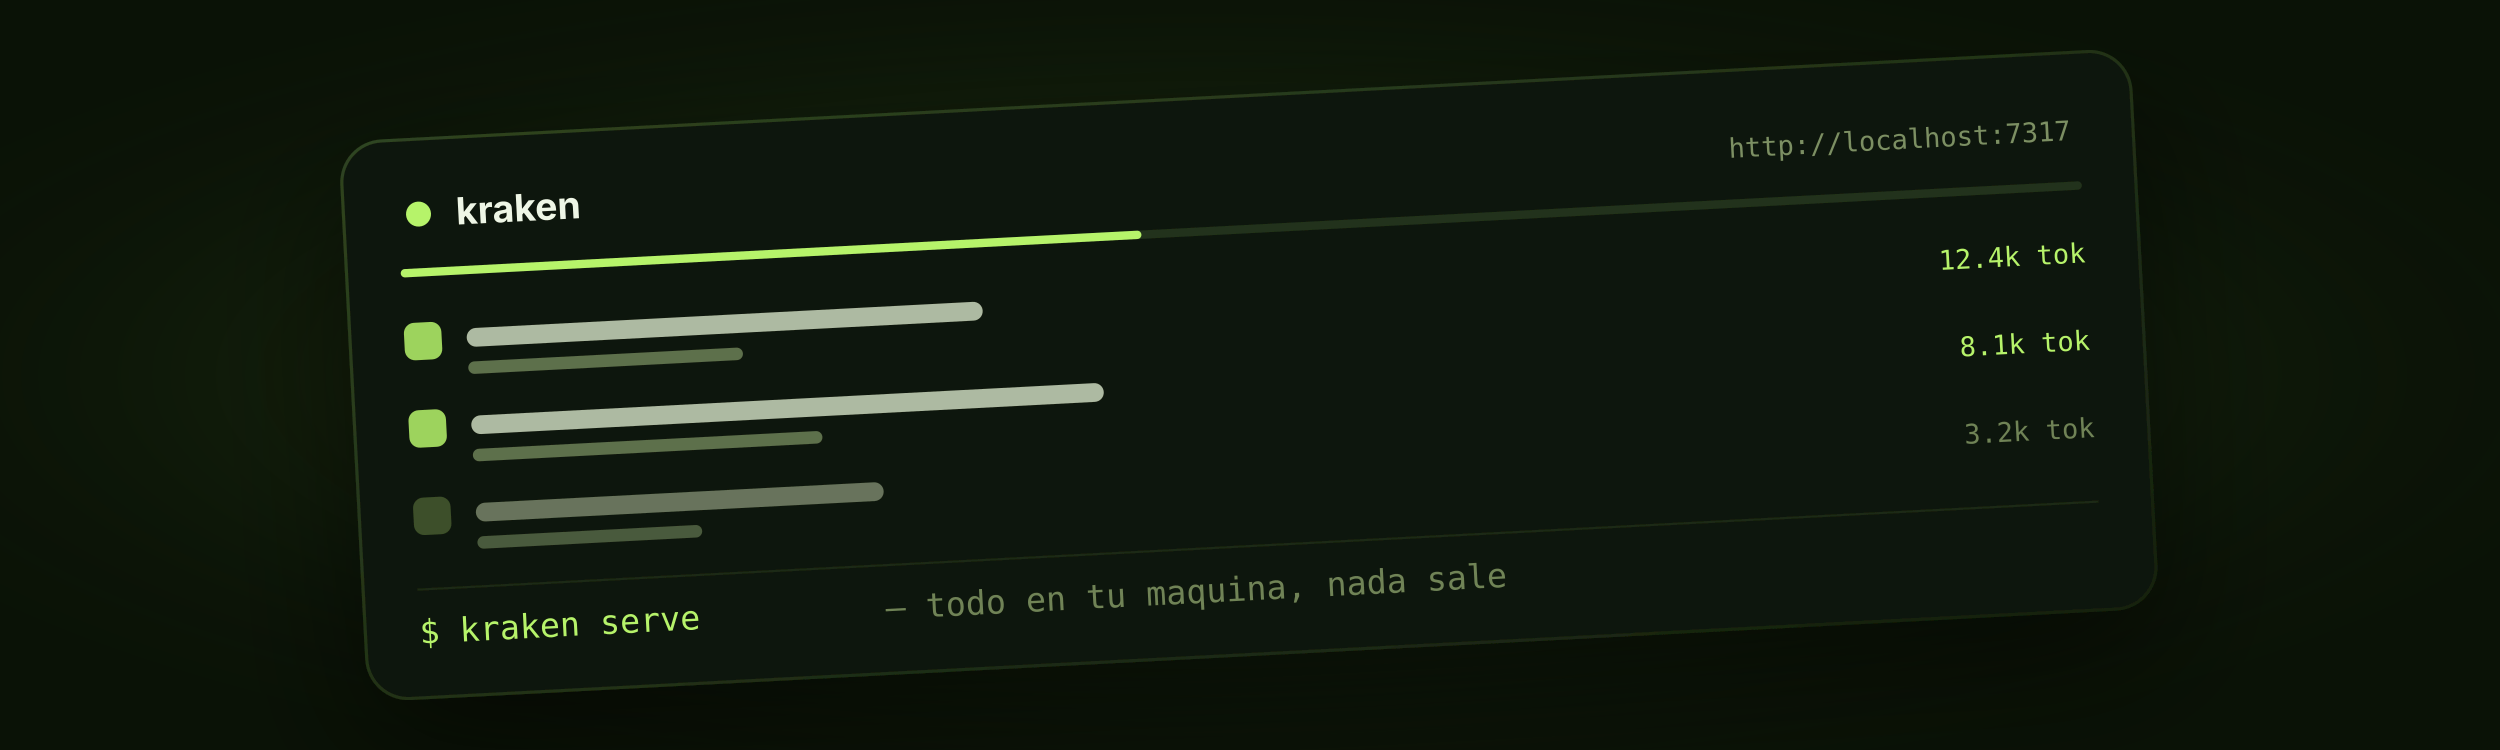
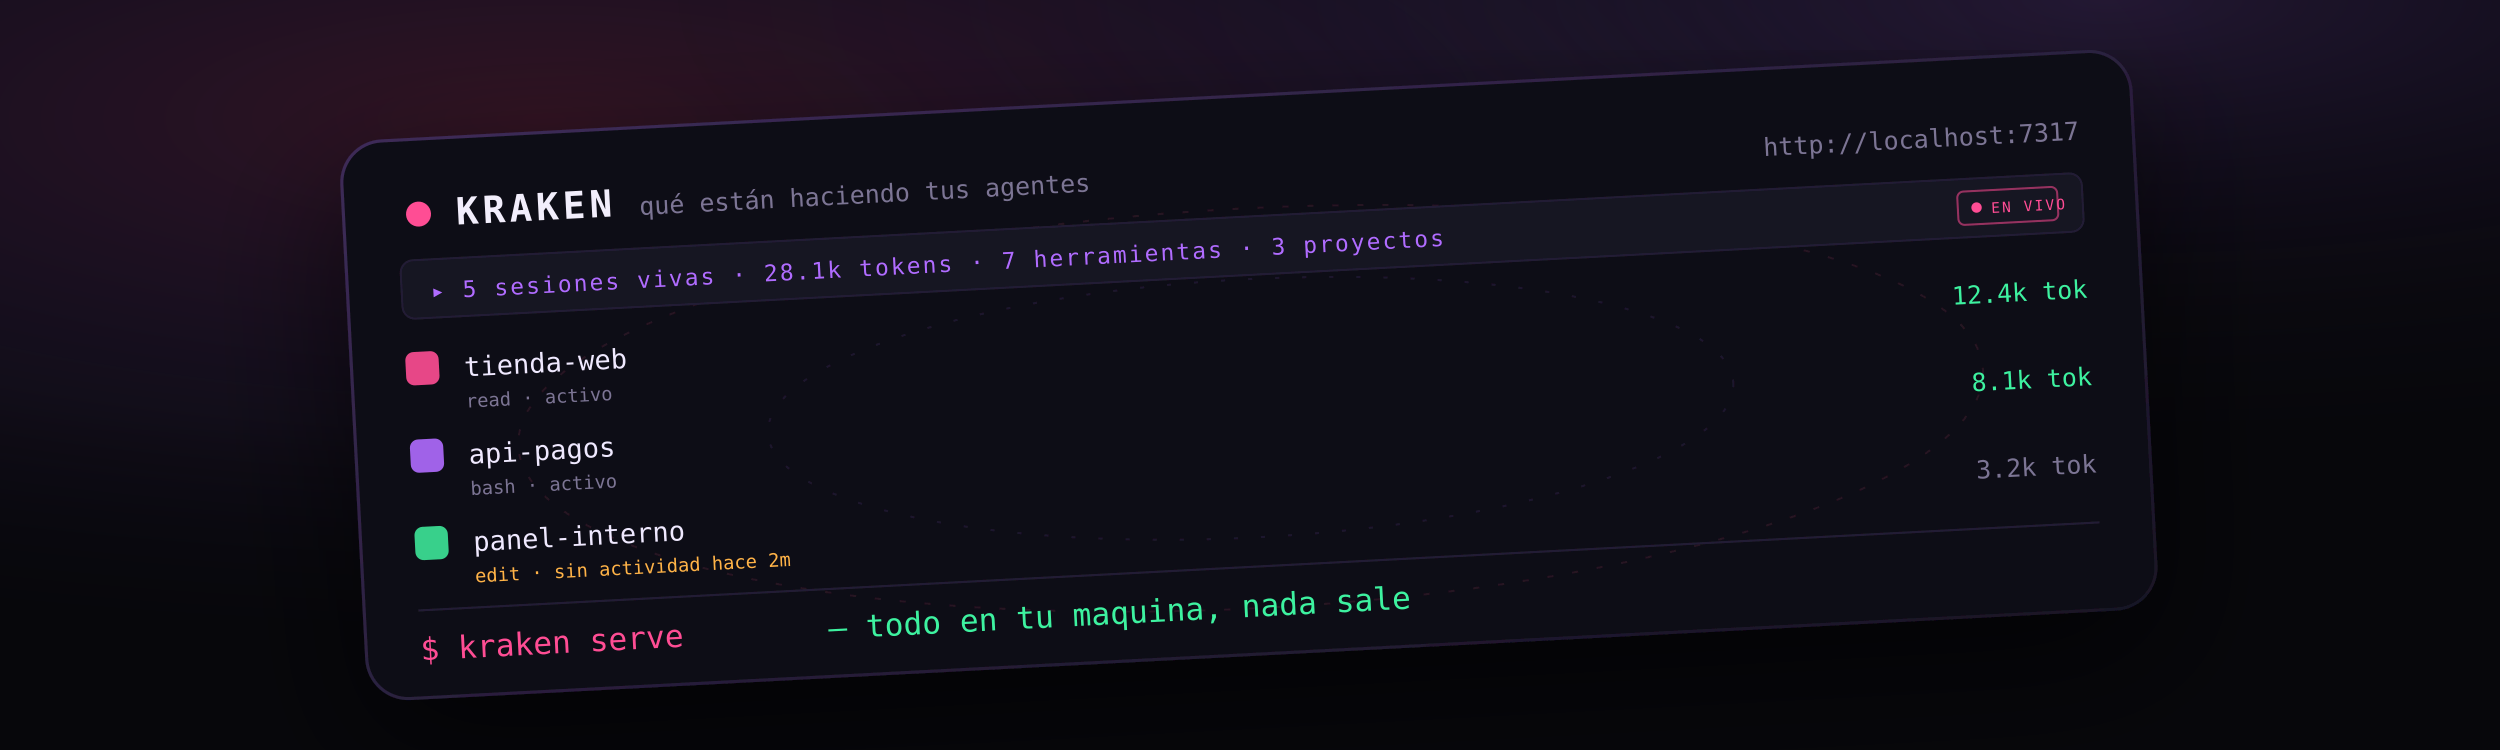
<svg xmlns="http://www.w3.org/2000/svg" viewBox="0 0 1200 360" width="1200" height="360" role="img" aria-label="Kraken: el panel en vivo de tus agentes de codigo">
  <defs>
-     <radialGradient id="halo" cx="48%" cy="50%" r="60%">
-       <stop offset="0%" stop-color="#b6f36b" stop-opacity="0.26" />
-       <stop offset="46%" stop-color="#7cb342" stop-opacity="0.12" />
-       <stop offset="100%" stop-color="#0a1206" stop-opacity="0" />
+     <radialGradient id="halo" cx="22%" cy="16%" r="72%">
+       <stop offset="0%" stop-color="#ff4d94" stop-opacity="0.17" />
+       <stop offset="58%" stop-color="#b06cff" stop-opacity="0.06" />
+       <stop offset="100%" stop-color="#07070b" stop-opacity="0" />
+     </radialGradient>
+     <radialGradient id="halo2" cx="84%" cy="0%" r="62%">
+       <stop offset="0%" stop-color="#b06cff" stop-opacity="0.16" />
+       <stop offset="100%" stop-color="#07070b" stop-opacity="0" />
    </radialGradient>
    <linearGradient id="borde" x1="0" y1="0" x2="1" y2="1">
-       <stop offset="0%" stop-color="#2f4420" />
-       <stop offset="100%" stop-color="#16210f" />
+       <stop offset="0%" stop-color="#3d2b58" />
+       <stop offset="100%" stop-color="#191525" />
    </linearGradient>
    <filter id="sombra" x="-20%" y="-20%" width="140%" height="140%">
-       <feDropShadow dx="0" dy="24" stdDeviation="32" flood-color="#000000" flood-opacity="0.55" />
+       <feDropShadow dx="0" dy="24" stdDeviation="32" flood-color="#000000" flood-opacity="0.6" />
    </filter>
  </defs>
-   <rect width="1200" height="360" fill="#0a1206" />
+   <rect width="1200" height="360" fill="#07070b" />
  <rect width="1200" height="360" fill="url(#halo)" />
+   <rect width="1200" height="360" fill="url(#halo2)" />
  <g transform="rotate(-3 600 190)" filter="url(#sombra)">
-     <rect x="170" y="46" width="860" height="268" rx="20" fill="#10180c" stroke="url(#borde)" stroke-width="1.5" />
-     <circle cx="206" cy="82" r="6" fill="#b6f36b" />
-     <text x="224" y="88" font-family="ui-sans-serif, system-ui, -apple-system, Segoe UI, sans-serif" font-size="18" font-weight="700" fill="#eef6e6">kraken</text>
-     <text x="1000" y="88" text-anchor="end" font-family="ui-monospace, SFMono-Regular, Menlo, Consolas, monospace" font-size="13" fill="#7b8f63">http://localhost:7317</text>
-     <rect x="196" y="108" width="808" height="4" rx="2" fill="#22331a" />
-     <rect x="196" y="108" width="356" height="4" rx="2" fill="#b6f36b" />
-     <rect x="196" y="134" width="18" height="18" rx="5" fill="#b6f36b" opacity="0.85" />
-     <rect x="226" y="138" width="248" height="9" rx="4.5" fill="#c9d6bc" opacity="0.85" />
-     <rect x="226" y="154" width="132" height="6" rx="3" fill="#5d6f4c" />
-     <text x="1004" y="147" text-anchor="end" font-family="ui-monospace, SFMono-Regular, Menlo, Consolas, monospace" font-size="13" fill="#b6f36b">12.4k tok</text>
-     <rect x="196" y="176" width="18" height="18" rx="5" fill="#b6f36b" opacity="0.85" />
-     <rect x="226" y="180" width="304" height="9" rx="4.5" fill="#c9d6bc" opacity="0.85" />
-     <rect x="226" y="196" width="168" height="6" rx="3" fill="#5d6f4c" />
-     <text x="1004" y="189" text-anchor="end" font-family="ui-monospace, SFMono-Regular, Menlo, Consolas, monospace" font-size="13" fill="#b6f36b">8.1k tok</text>
-     <rect x="196" y="218" width="18" height="18" rx="5" fill="#3c5029" />
-     <rect x="226" y="222" width="196" height="9" rx="4.5" fill="#8b9a7c" opacity="0.7" />
-     <rect x="226" y="238" width="108" height="6" rx="3" fill="#4a5a3d" />
-     <text x="1004" y="231" text-anchor="end" font-family="ui-monospace, SFMono-Regular, Menlo, Consolas, monospace" font-size="13" fill="#6f8357">3.2k tok</text>
-     <line x1="196" y1="262" x2="1004" y2="262" stroke="#1d2a13" stroke-width="1" />
-     <text x="196" y="288" font-family="ui-monospace, SFMono-Regular, Menlo, Consolas, monospace" font-size="16" fill="#b6f36b">$ kraken serve</text>
-     <text x="420" y="288" font-family="ui-monospace, SFMono-Regular, Menlo, Consolas, monospace" font-size="16" fill="#6f8357">— todo en tu maquina, nada sale</text>
+     <rect x="170" y="46" width="860" height="268" rx="20" fill="#0e0d16" stroke="url(#borde)" stroke-width="1.5" />
+     <ellipse cx="600" cy="196" rx="352" ry="96" fill="none" stroke="#ff4d94" stroke-opacity="0.10" stroke-width="1" stroke-dasharray="3 9" />
+     <ellipse cx="600" cy="196" rx="232" ry="62" fill="none" stroke="#b06cff" stroke-opacity="0.10" stroke-width="1" stroke-dasharray="2 11" />
+     <circle cx="206" cy="82" r="6" fill="#ff4d94" />
+     <text x="224" y="88" font-family="ui-monospace, SFMono-Regular, Menlo, Consolas, monospace" font-size="18" font-weight="700" letter-spacing="2" fill="#f2eefc">KRAKEN</text>
+     <text x="312" y="88" font-family="ui-monospace, SFMono-Regular, Menlo, Consolas, monospace" font-size="12" fill="#7b7494">qué están haciendo tus agentes</text>
+     <text x="1004" y="88" text-anchor="end" font-family="ui-monospace, SFMono-Regular, Menlo, Consolas, monospace" font-size="12" fill="#7b7494">http://localhost:7317</text>
+     <rect x="196" y="104" width="808" height="28" rx="6" fill="#141220" stroke="#241f36" stroke-width="1" />
+     <text x="210" y="123" font-family="ui-monospace, SFMono-Regular, Menlo, Consolas, monospace" font-size="11" letter-spacing="1" fill="#b06cff">▸ 5 sesiones vivas · 28.1k tokens · 7 herramientas · 3 proyectos</text>
+     <rect x="944" y="110" width="48" height="16" rx="3" fill="none" stroke="#ff4d94" stroke-opacity="0.55" />
+     <circle cx="953" cy="118" r="2.5" fill="#ff4d94" />
+     <text x="960" y="121" font-family="ui-monospace, SFMono-Regular, Menlo, Consolas, monospace" font-size="7" letter-spacing="1" fill="#ff4d94">EN VIVO</text>
+     <rect x="196" y="148" width="16" height="16" rx="4" fill="#ff4d94" opacity="0.9" />
+     <text x="224" y="161" font-family="ui-monospace, SFMono-Regular, Menlo, Consolas, monospace" font-size="13" fill="#efe9ff">tienda-web</text>
+     <text x="224" y="176" font-family="ui-monospace, SFMono-Regular, Menlo, Consolas, monospace" font-size="9" fill="#7b7494">read · activo</text>
+     <text x="1004" y="164" text-anchor="end" font-family="ui-monospace, SFMono-Regular, Menlo, Consolas, monospace" font-size="12" fill="#3ef2a0">12.4k tok</text>
+     <rect x="196" y="190" width="16" height="16" rx="4" fill="#b06cff" opacity="0.9" />
+     <text x="224" y="203" font-family="ui-monospace, SFMono-Regular, Menlo, Consolas, monospace" font-size="13" fill="#efe9ff">api-pagos</text>
+     <text x="224" y="218" font-family="ui-monospace, SFMono-Regular, Menlo, Consolas, monospace" font-size="9" fill="#7b7494">bash · activo</text>
+     <text x="1004" y="206" text-anchor="end" font-family="ui-monospace, SFMono-Regular, Menlo, Consolas, monospace" font-size="12" fill="#3ef2a0">8.1k tok</text>
+     <rect x="196" y="232" width="16" height="16" rx="4" fill="#3ef2a0" opacity="0.85" />
+     <text x="224" y="245" font-family="ui-monospace, SFMono-Regular, Menlo, Consolas, monospace" font-size="13" fill="#efe9ff">panel-interno</text>
+     <text x="224" y="260" font-family="ui-monospace, SFMono-Regular, Menlo, Consolas, monospace" font-size="9" fill="#ffb347">edit · sin actividad hace 2m</text>
+     <text x="1004" y="248" text-anchor="end" font-family="ui-monospace, SFMono-Regular, Menlo, Consolas, monospace" font-size="12" fill="#7b7494">3.2k tok</text>
+     <line x1="196" y1="272" x2="1004" y2="272" stroke="#241f36" stroke-width="1" />
+     <text x="196" y="296" font-family="ui-monospace, SFMono-Regular, Menlo, Consolas, monospace" font-size="15" fill="#ff4d94">$ kraken serve</text>
+     <text x="392" y="296" font-family="ui-monospace, SFMono-Regular, Menlo, Consolas, monospace" font-size="15" fill="#3ef2a0">— todo en tu maquina, nada sale</text>
  </g>
</svg>
